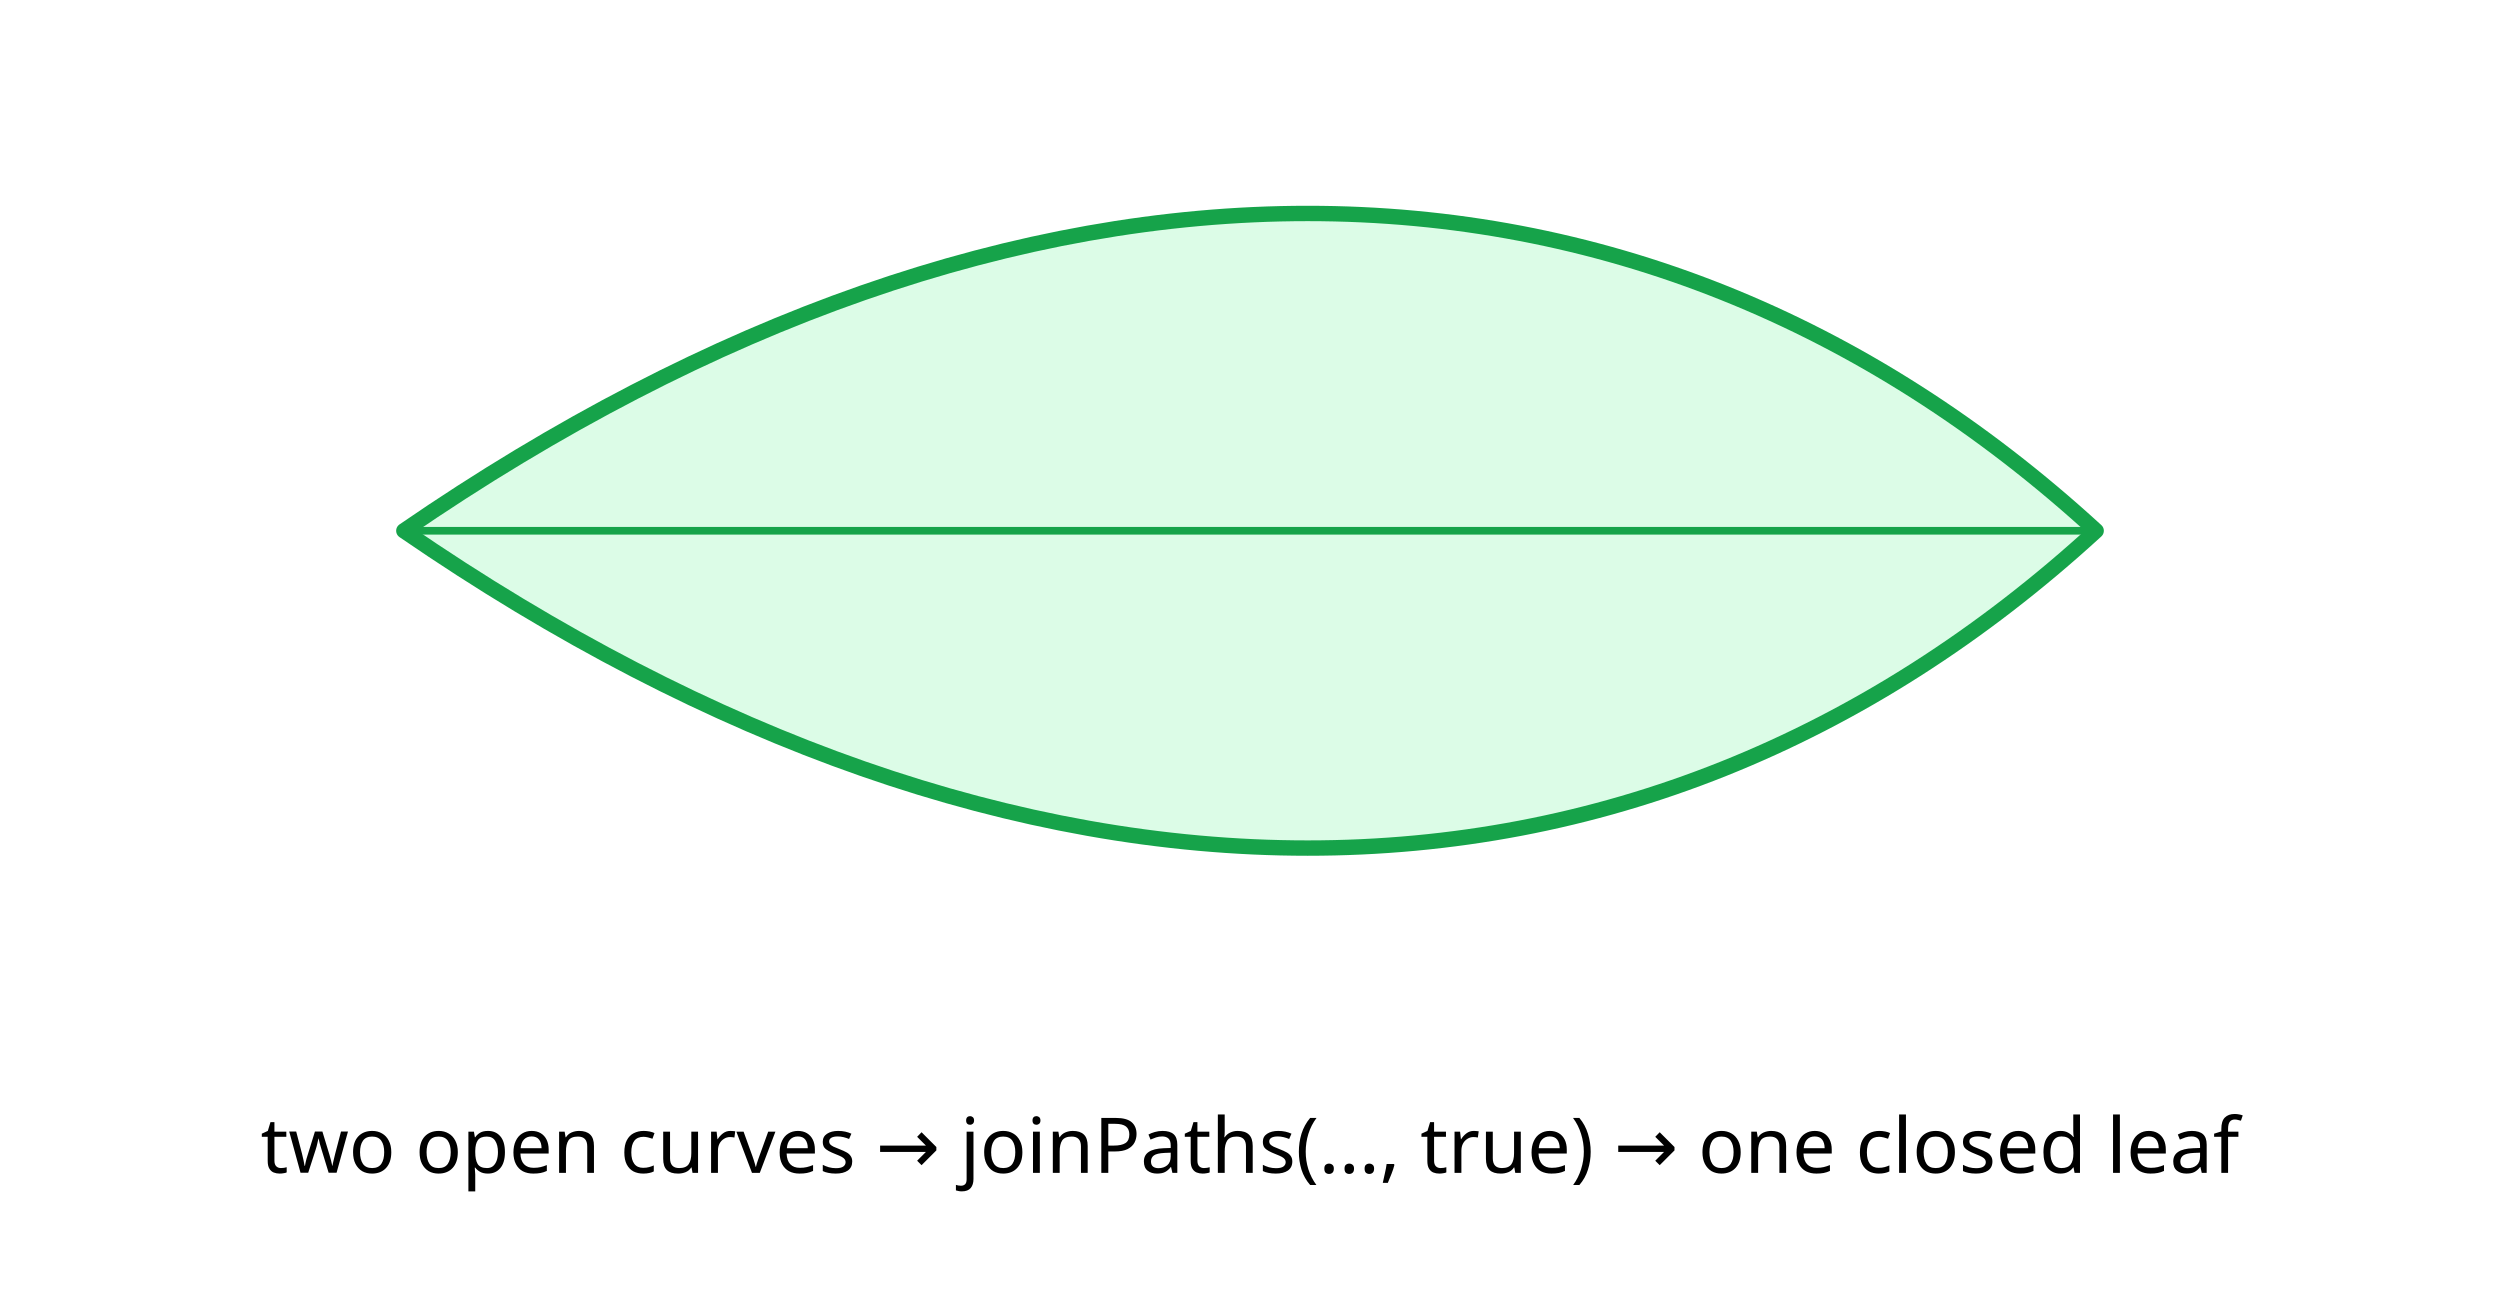
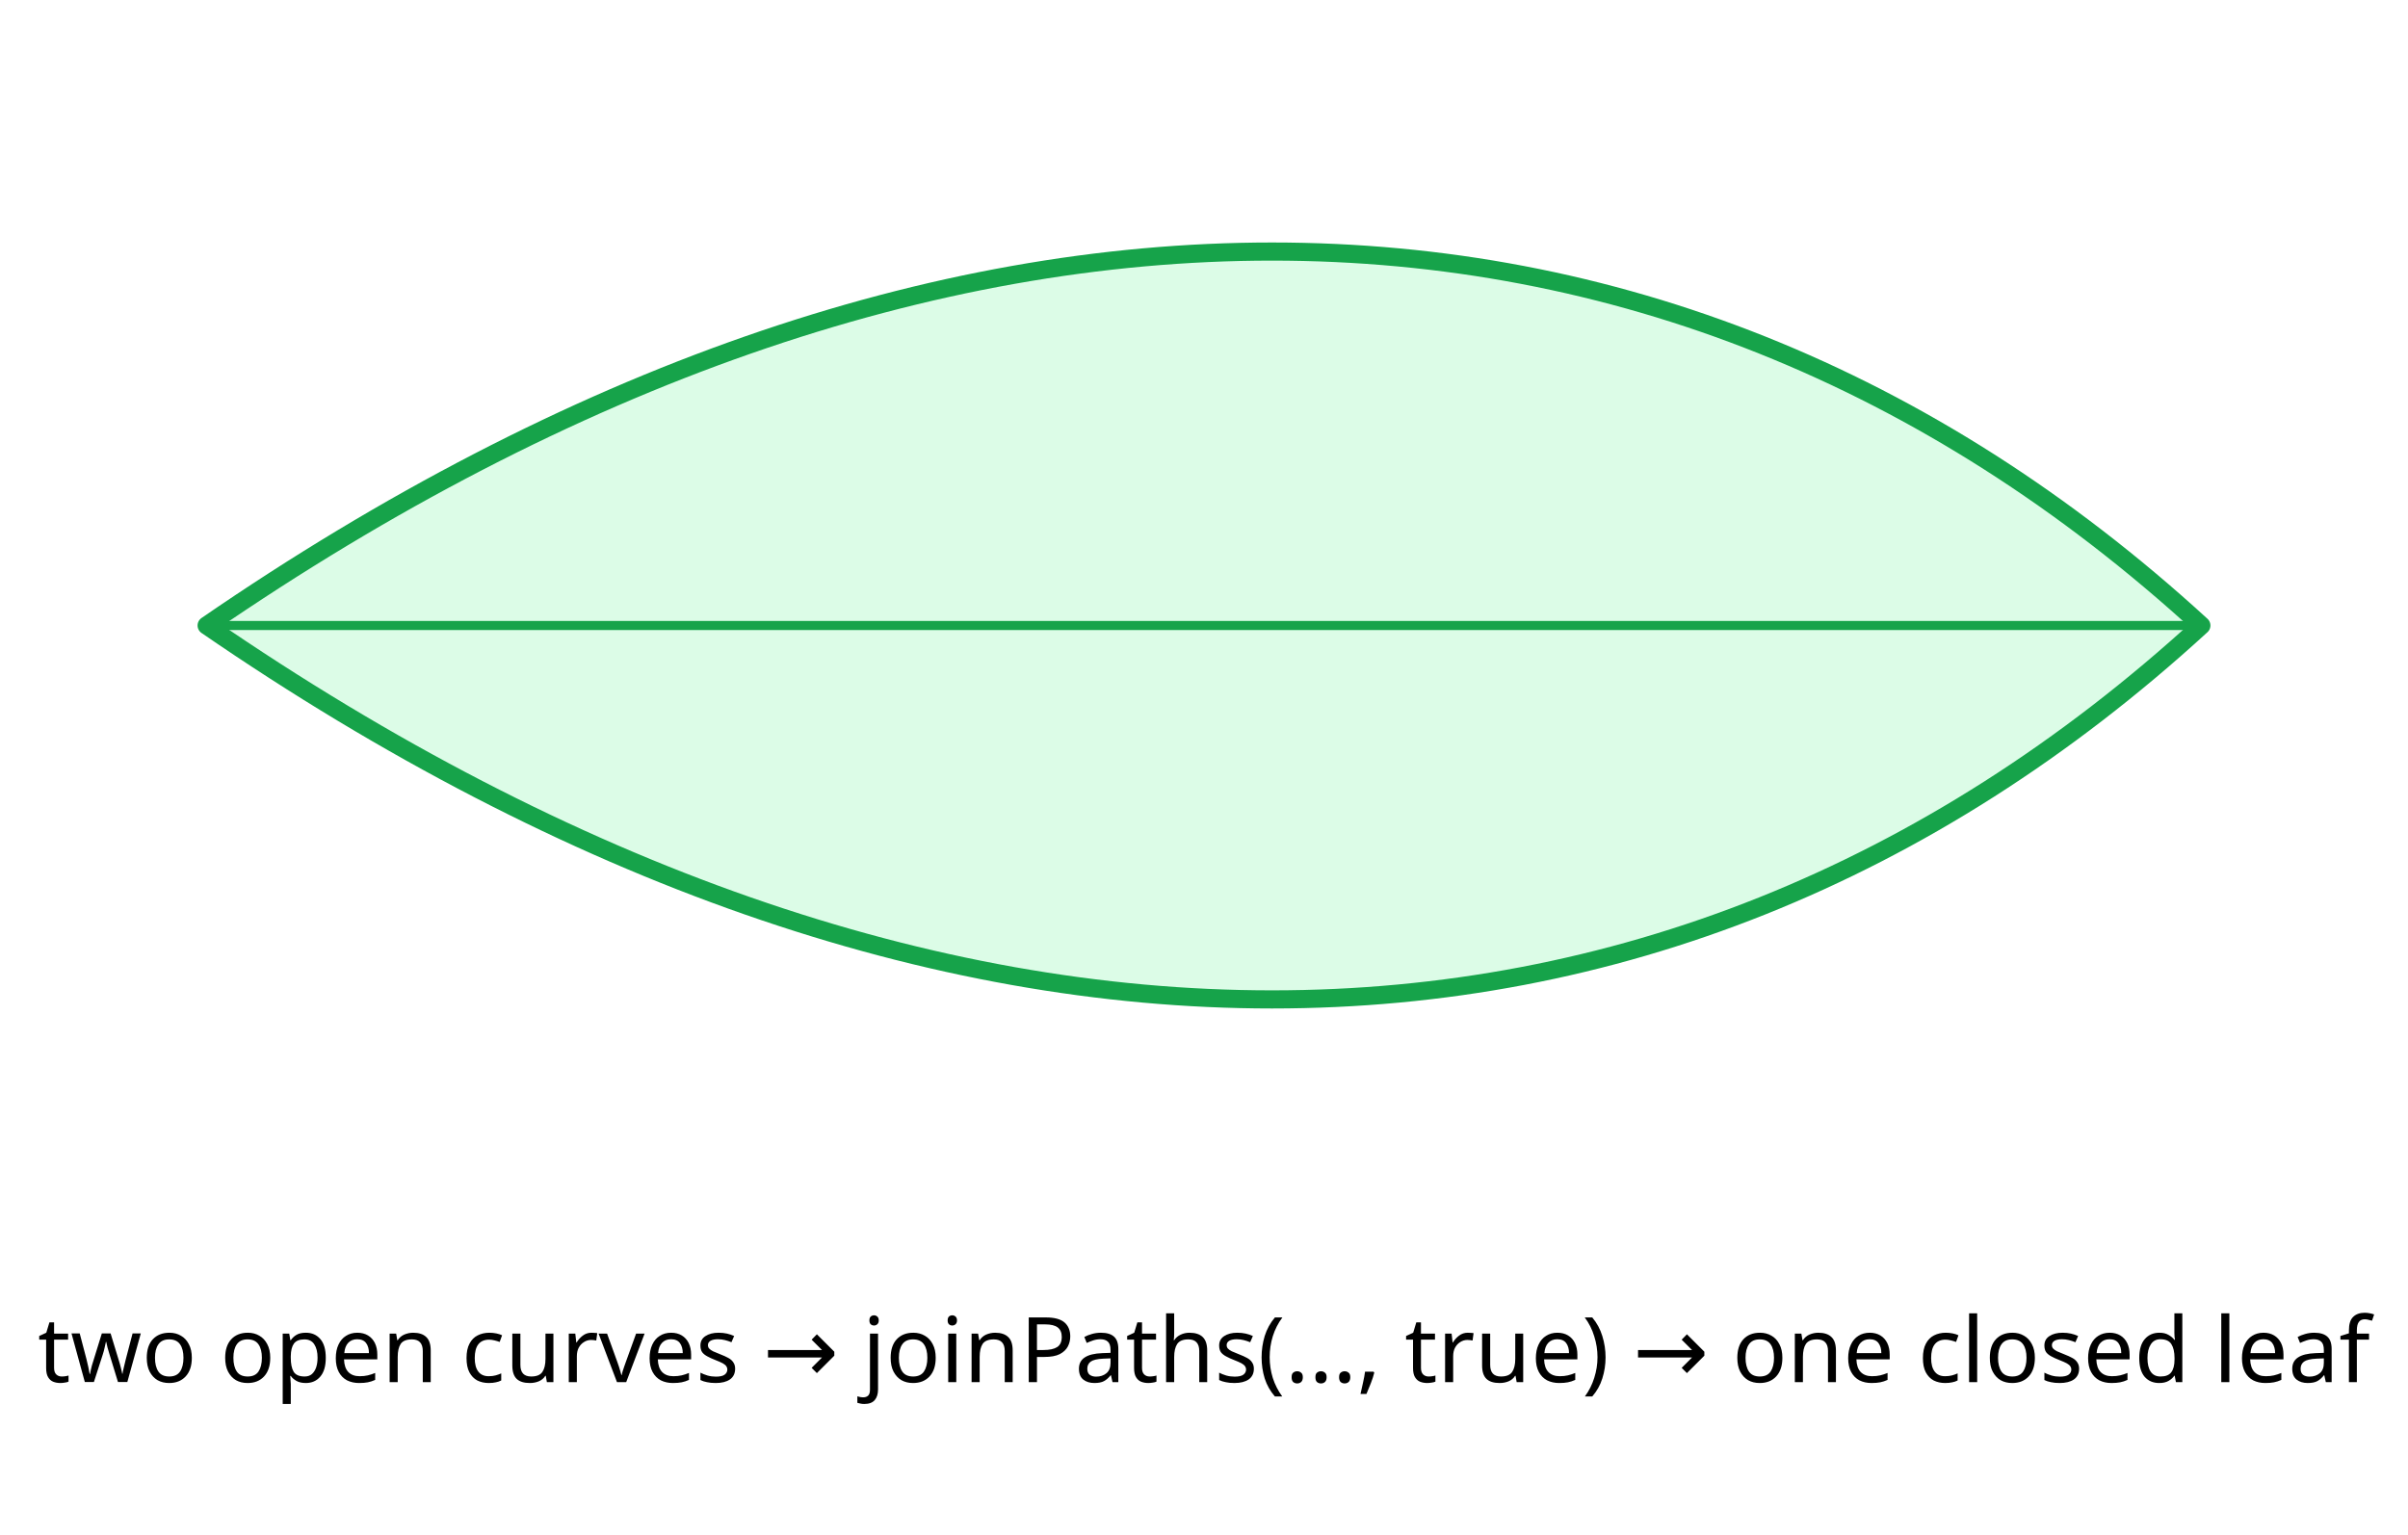
- <svg xmlns="http://www.w3.org/2000/svg" width="325" height="169.25" viewBox="7.5 51 325 169.25">
+ <svg xmlns="http://www.w3.org/2000/svg" width="265.578" height="169.25" viewBox="37.211 51 265.578 169.25">
  <path d="M 60 120 C 140 65, 220 65, 280 120 L 280 120 C 220 175, 140 175, 60 120 Z" stroke="#16a34a" stroke-width="2" stroke-opacity="1" stroke-linecap="round" stroke-linejoin="round" fill="#dcfce7" fill-opacity="1" opacity="1" />
  <path d="M 60 120 L 280 120" stroke="#16a34a" stroke-width="1" stroke-opacity="1" stroke-linecap="round" stroke-linejoin="round" fill="none" fill-opacity="1" opacity="1" />
  <text x="170" y="200" font-family="sans-serif" font-size="10" font-weight="normal" fill="#000000" text-anchor="middle" dominant-baseline="middle">two open curves → joinPaths(…, true) → one closed leaf</text>
</svg>
